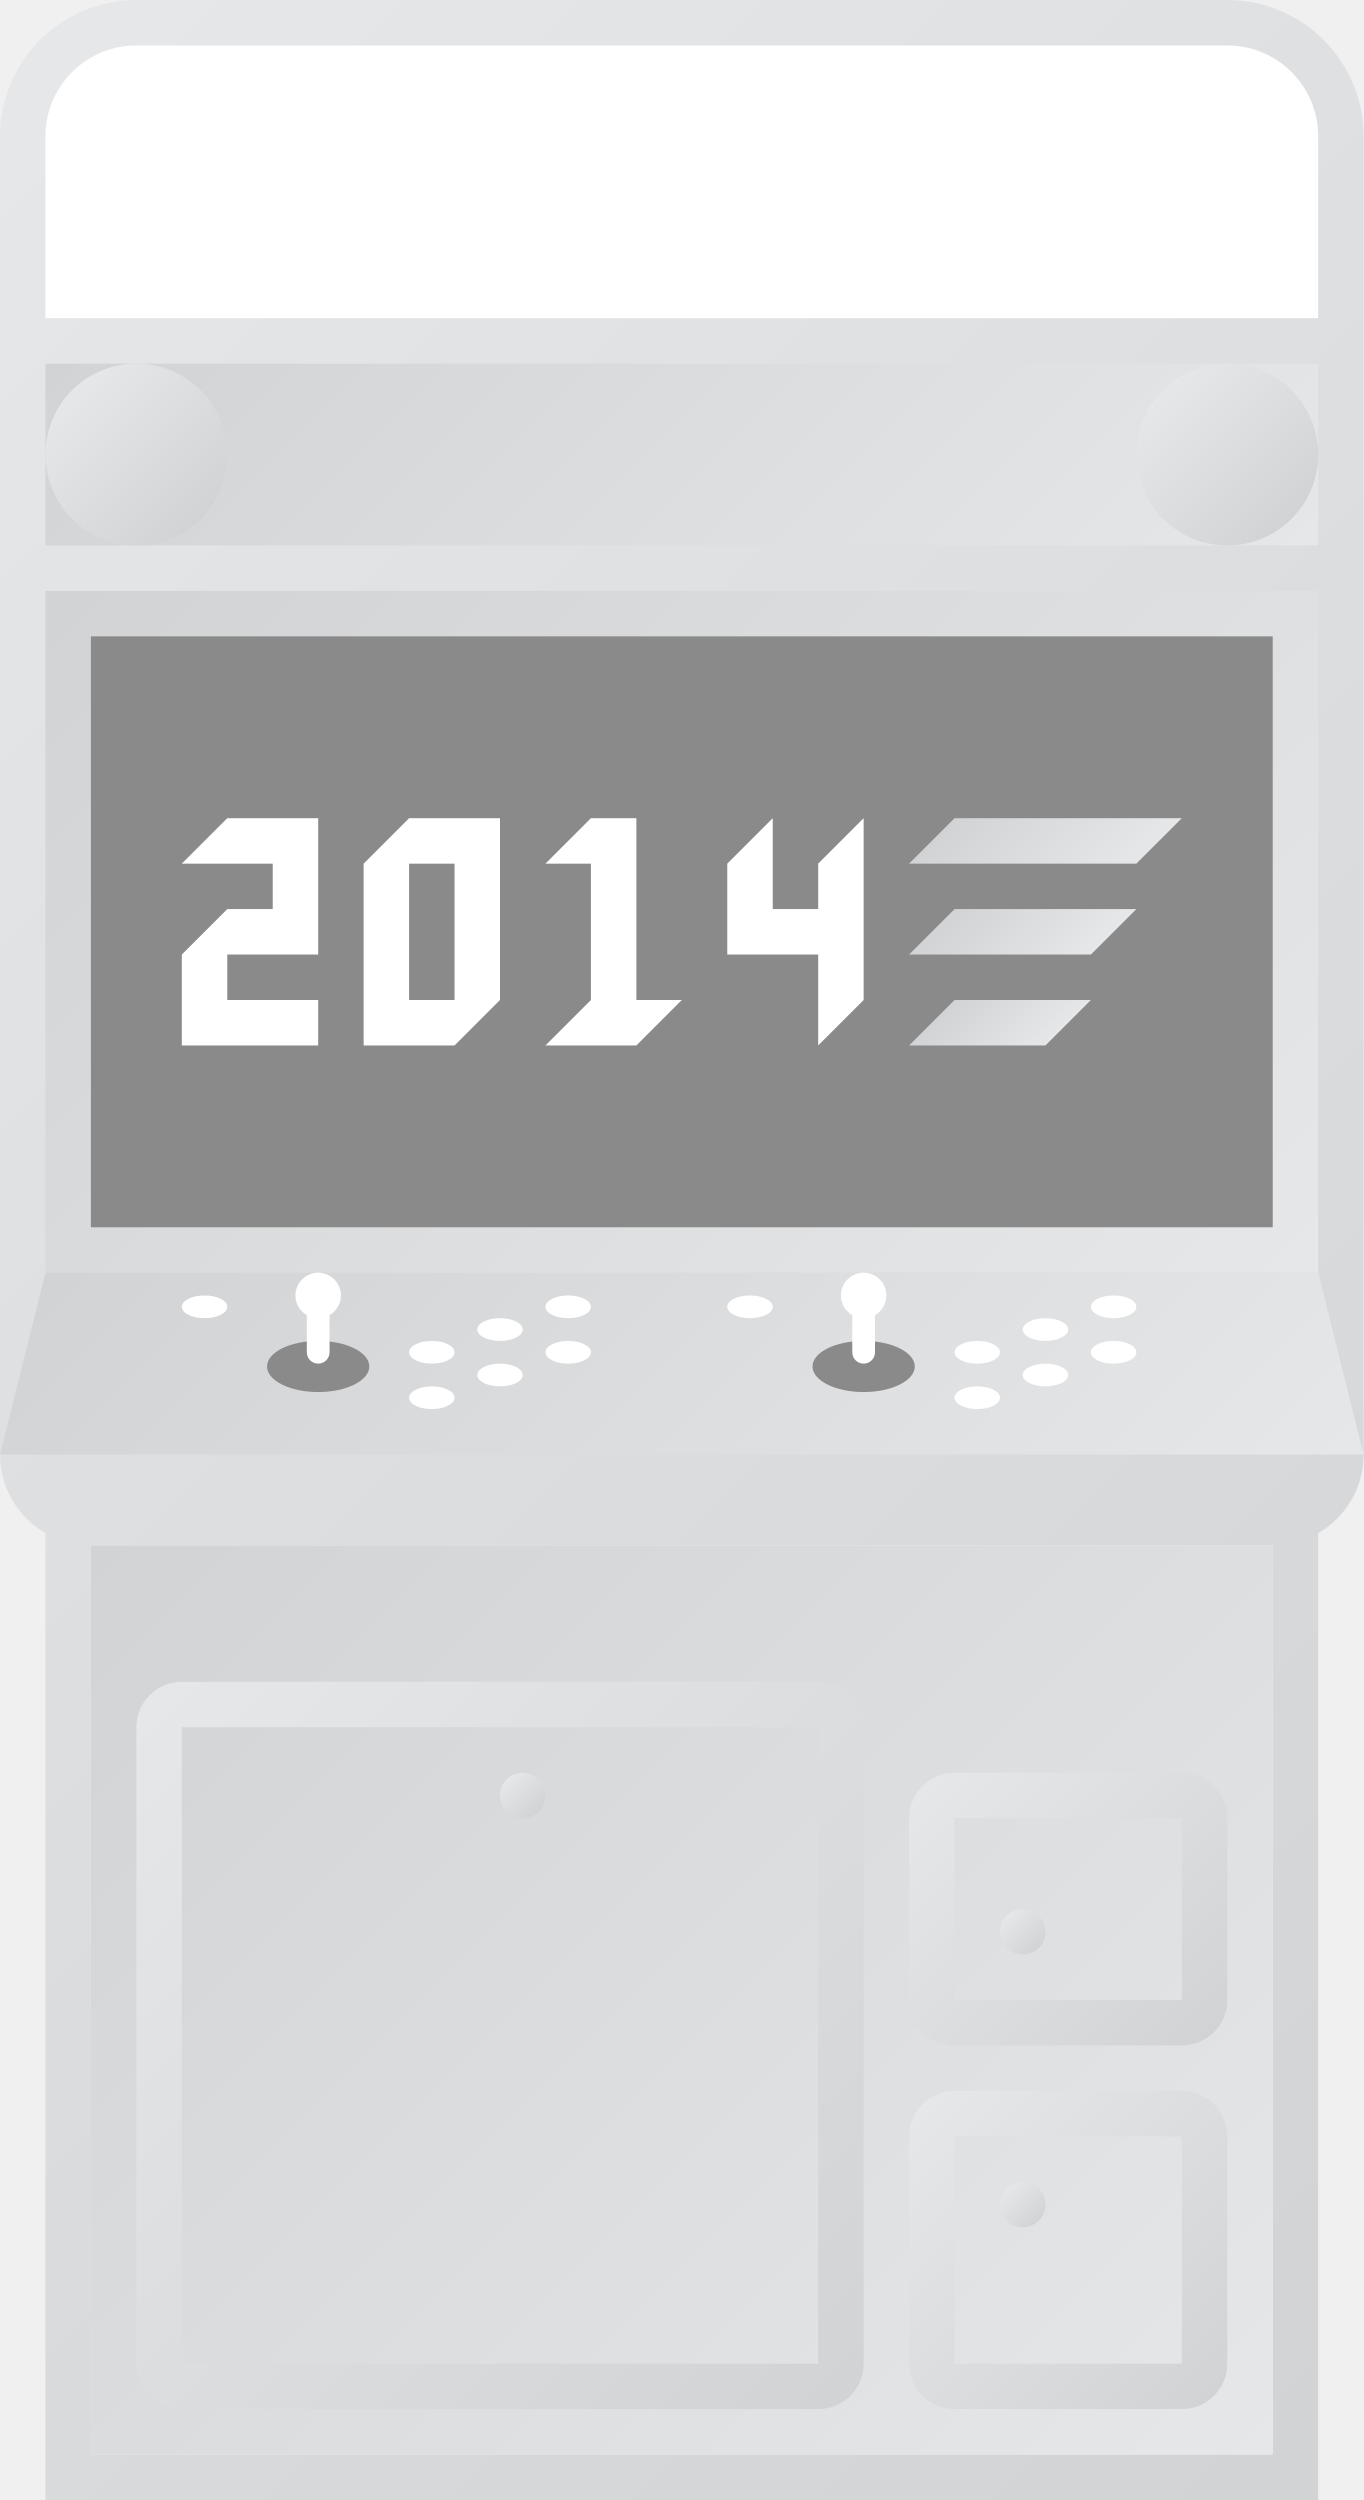
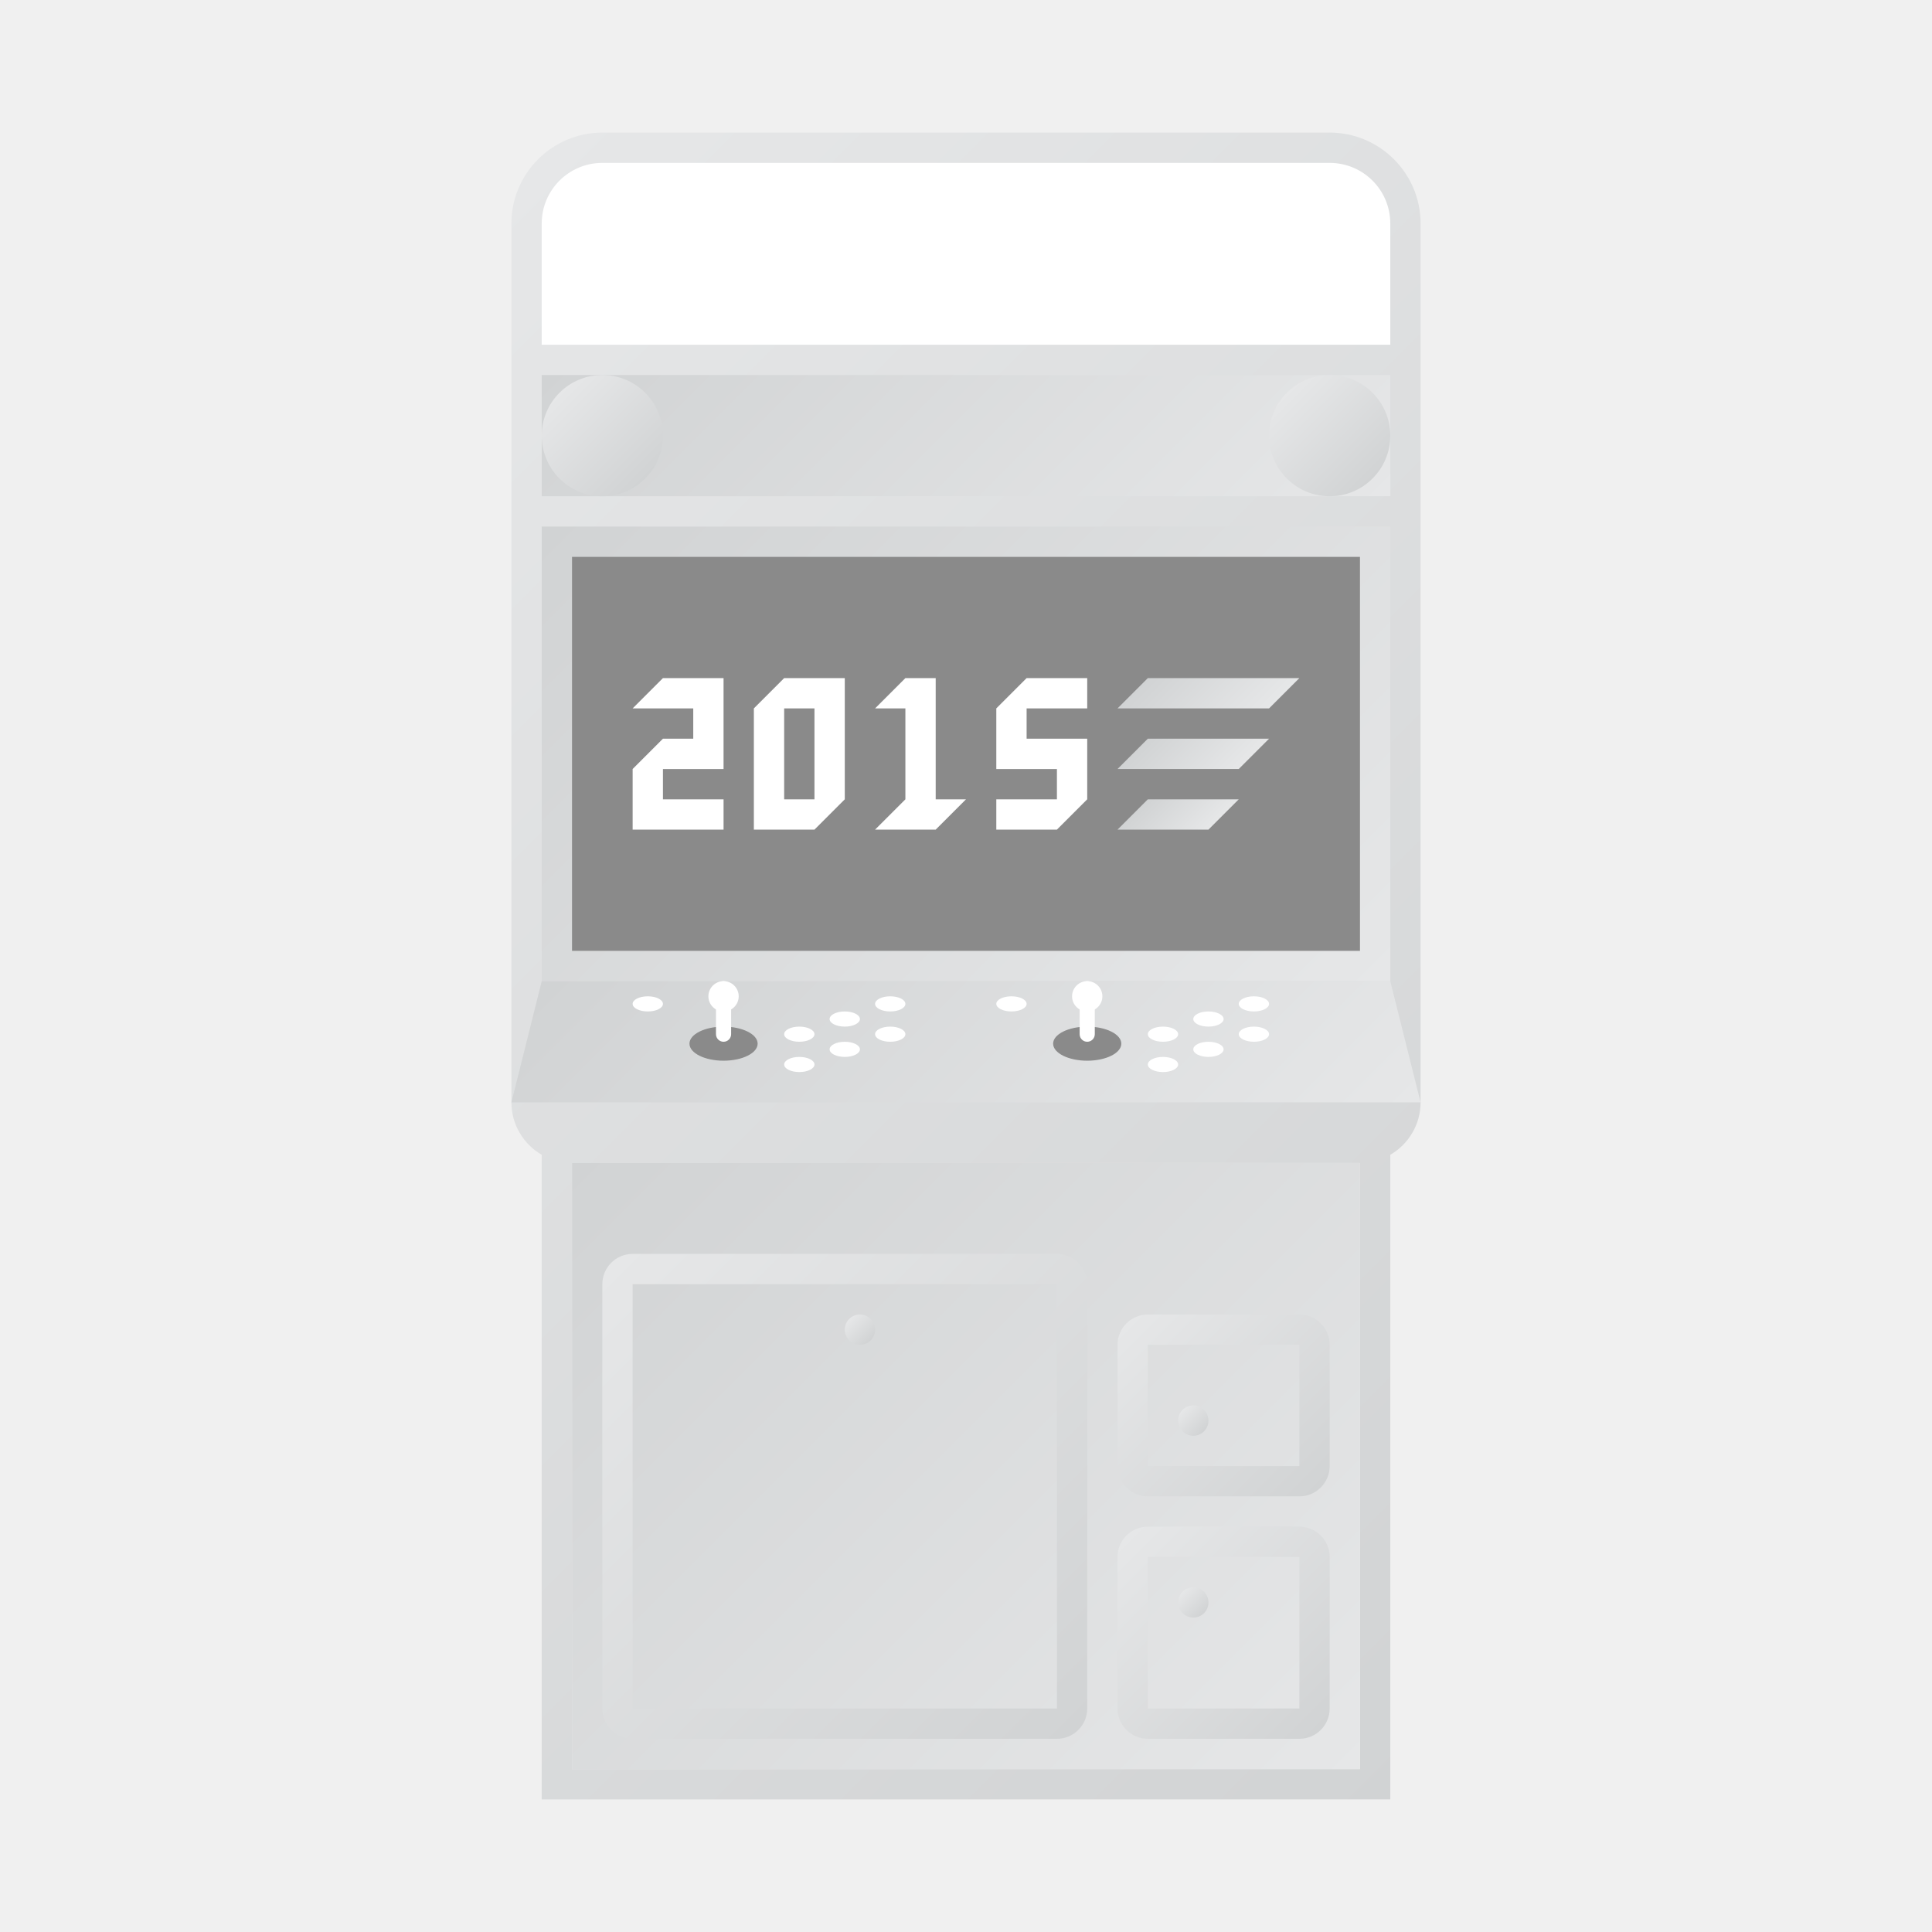
- <svg xmlns="http://www.w3.org/2000/svg" viewBox="0 0 160 293.333" height="293.333" width="160" xml:space="preserve" id="svg2" version="1.1">
+ <svg xmlns="http://www.w3.org/2000/svg" viewBox="0 0 340 340" height="340" width="340" xml:space="preserve" id="svg2" version="1.1">
  <defs id="defs6">
    <clipPath id="clipPath18" clipPathUnits="userSpaceOnUse">
      <path id="path16" d="m 80,236 c -6.617,0 -12,-5.383 -12,-12 v 0 -116 c 0,-2.953 1.613,-5.531 4,-6.918 v 0 V 20 16 h 4 104 4 v 85.082 c 2.386,1.387 4,3.965 4,6.918 v 0 116 c 0,6.617 -5.383,12 -12,12 v 0 z M 76,100 H 180 V 20 H 76 Z" />
    </clipPath>
    <linearGradient id="linearGradient28" spreadMethod="pad" gradientTransform="matrix(164.4813,-164.4813,-164.4813,-164.4813,45.75935,206.7219)" gradientUnits="userSpaceOnUse" y2="0" x2="1" y1="0" x1="0">
      <stop id="stop24" offset="0" style="stop-opacity:1;stop-color:#e6e7e8" />
      <stop id="stop26" offset="1" style="stop-opacity:1;stop-color:#d1d3d4" />
    </linearGradient>
    <clipPath id="clipPath38" clipPathUnits="userSpaceOnUse">
      <path id="path36" d="m 72,124 h 112 v 59.999 H 72 Z" />
    </clipPath>
    <linearGradient id="linearGradient48" spreadMethod="pad" gradientTransform="matrix(-86,86,86,86,171,111)" gradientUnits="userSpaceOnUse" y2="0" x2="1" y1="0" x1="0">
      <stop id="stop44" offset="0" style="stop-opacity:1;stop-color:#e6e7e8" />
      <stop id="stop46" offset="1" style="stop-opacity:1;stop-color:#d1d3d4" />
    </linearGradient>
    <clipPath id="clipPath58" clipPathUnits="userSpaceOnUse">
      <path id="path56" d="m 76,20 h 104 v 80 H 76 Z" />
    </clipPath>
    <linearGradient id="linearGradient68" spreadMethod="pad" gradientTransform="matrix(-92,92,92,92,174,14)" gradientUnits="userSpaceOnUse" y2="0" x2="1" y1="0" x1="0">
      <stop id="stop64" offset="0" style="stop-opacity:1;stop-color:#e6e7e8" />
      <stop id="stop66" offset="1" style="stop-opacity:1;stop-color:#d1d3d4" />
    </linearGradient>
    <clipPath id="clipPath78" clipPathUnits="userSpaceOnUse">
      <path id="path76" d="M 0,256 H 256 V 0 H 0 Z" />
    </clipPath>
    <clipPath id="clipPath88" clipPathUnits="userSpaceOnUse">
      <path id="path86" d="m 84,88 c -2.209,0 -4,-1.791 -4,-4 v 0 -56 c 0,-2.209 1.791,-4 4,-4 v 0 h 56 c 2.209,0 4,1.791 4,4 v 0 56 c 0,2.209 -1.791,4 -4,4 v 0 z m 0,-4 h 56.001 V 28 H 84 Z" />
    </clipPath>
    <linearGradient id="linearGradient98" spreadMethod="pad" gradientTransform="matrix(61.65685,-61.65685,-61.65685,-61.65685,81.17157,86.82843)" gradientUnits="userSpaceOnUse" y2="0" x2="1" y1="0" x1="0">
      <stop id="stop94" offset="0" style="stop-opacity:1;stop-color:#e6e7e8" />
      <stop id="stop96" offset="1" style="stop-opacity:1;stop-color:#d1d3d4" />
    </linearGradient>
    <clipPath id="clipPath108" clipPathUnits="userSpaceOnUse">
      <path id="path106" d="m 152,80 c -2.209,0 -4,-1.791 -4,-4 v 0 -16 c 0,-2.209 1.791,-4 4,-4 v 0 h 20 c 2.209,0 4,1.791 4,4 v 0 16 c 0,2.209 -1.791,4 -4,4 v 0 z m 0,-4 h 20 V 60.001 h -20 z" />
    </clipPath>
    <linearGradient id="linearGradient118" spreadMethod="pad" gradientTransform="matrix(23.65686,-23.65686,-23.65686,-23.65686,150.1716,79.82843)" gradientUnits="userSpaceOnUse" y2="0" x2="1" y1="0" x1="0">
      <stop id="stop114" offset="0" style="stop-opacity:1;stop-color:#e6e7e8" />
      <stop id="stop116" offset="1" style="stop-opacity:1;stop-color:#d1d3d4" />
    </linearGradient>
    <clipPath id="clipPath128" clipPathUnits="userSpaceOnUse">
      <path id="path126" d="m 152,52 c -2.209,0 -4,-1.791 -4,-4 v 0 -20 c 0,-2.209 1.791,-4 4,-4 v 0 h 20 c 2.209,0 4,1.791 4,4 v 0 20 c 0,2.209 -1.791,4 -4,4 v 0 z m 0,-4 h 20 V 28 h -20 z" />
    </clipPath>
    <linearGradient id="linearGradient138" spreadMethod="pad" gradientTransform="matrix(25.65686,-25.65686,-25.65686,-25.65686,149.1716,50.82843)" gradientUnits="userSpaceOnUse" y2="0" x2="1" y1="0" x1="0">
      <stop id="stop134" offset="0" style="stop-opacity:1;stop-color:#e6e7e8" />
      <stop id="stop136" offset="1" style="stop-opacity:1;stop-color:#d1d3d4" />
    </linearGradient>
    <clipPath id="clipPath148" clipPathUnits="userSpaceOnUse">
      <path id="path146" d="M 0,256 H 256 V 0 H 0 Z" />
    </clipPath>
    <clipPath id="clipPath166" clipPathUnits="userSpaceOnUse">
      <path id="path164" d="m 152,164 -4,-4 h 20 l 4,4 z" />
    </clipPath>
    <linearGradient id="linearGradient176" spreadMethod="pad" gradientTransform="matrix(-10,10,10,10,165,157)" gradientUnits="userSpaceOnUse" y2="0" x2="1" y1="0" x1="0">
      <stop id="stop172" offset="0" style="stop-opacity:1;stop-color:#e6e7e8" />
      <stop id="stop174" offset="1" style="stop-opacity:1;stop-color:#d1d3d4" />
    </linearGradient>
    <clipPath id="clipPath186" clipPathUnits="userSpaceOnUse">
      <path id="path184" d="m 152,156 -4,-4 h 16 l 4,4 z" />
    </clipPath>
    <linearGradient id="linearGradient196" spreadMethod="pad" gradientTransform="matrix(-8,8,8,8,162,150)" gradientUnits="userSpaceOnUse" y2="0" x2="1" y1="0" x1="0">
      <stop id="stop192" offset="0" style="stop-opacity:1;stop-color:#e6e7e8" />
      <stop id="stop194" offset="1" style="stop-opacity:1;stop-color:#d1d3d4" />
    </linearGradient>
    <clipPath id="clipPath206" clipPathUnits="userSpaceOnUse">
      <path id="path204" d="m 152,148 -4,-4 h 12 l 4,4 z" />
    </clipPath>
    <linearGradient id="linearGradient216" spreadMethod="pad" gradientTransform="matrix(-6,6,6,6,159,143)" gradientUnits="userSpaceOnUse" y2="0" x2="1" y1="0" x1="0">
      <stop id="stop212" offset="0" style="stop-opacity:1;stop-color:#e6e7e8" />
      <stop id="stop214" offset="1" style="stop-opacity:1;stop-color:#d1d3d4" />
    </linearGradient>
    <clipPath id="clipPath226" clipPathUnits="userSpaceOnUse">
      <path id="path224" d="M 0,256 H 256 V 0 H 0 Z" />
    </clipPath>
    <clipPath id="clipPath238" clipPathUnits="userSpaceOnUse">
      <path id="path236" d="m 72,188 h 112 v 16 H 72 Z" />
    </clipPath>
    <linearGradient id="linearGradient248" spreadMethod="pad" gradientTransform="matrix(-64,64,64,64,160,164)" gradientUnits="userSpaceOnUse" y2="0" x2="1" y1="0" x1="0">
      <stop id="stop244" offset="0" style="stop-opacity:1;stop-color:#e6e7e8" />
      <stop id="stop246" offset="1" style="stop-opacity:1;stop-color:#d1d3d4" />
    </linearGradient>
    <clipPath id="clipPath258" clipPathUnits="userSpaceOnUse">
      <path id="path256" d="m 72,196 c 0,-4.419 3.581,-8 8,-8 v 0 c 4.418,0 8,3.581 8,8 v 0 c 0,4.418 -3.582,8 -8,8 v 0 c -4.419,0 -8,-3.582 -8,-8" />
    </clipPath>
    <linearGradient id="linearGradient268" spreadMethod="pad" gradientTransform="matrix(11.31371,-11.31371,-11.31371,-11.31371,74.34315,201.6569)" gradientUnits="userSpaceOnUse" y2="0" x2="1" y1="0" x1="0">
      <stop id="stop264" offset="0" style="stop-opacity:1;stop-color:#e6e7e8" />
      <stop id="stop266" offset="1" style="stop-opacity:1;stop-color:#d1d3d4" />
    </linearGradient>
    <clipPath id="clipPath278" clipPathUnits="userSpaceOnUse">
      <path id="path276" d="m 168,196 c 0,-4.419 3.582,-8 8,-8 v 0 c 4.418,0 8,3.581 8,8 v 0 c 0,4.418 -3.582,8 -8,8 v 0 c -4.418,0 -8,-3.582 -8,-8" />
    </clipPath>
    <linearGradient id="linearGradient288" spreadMethod="pad" gradientTransform="matrix(11.31371,-11.31371,-11.31371,-11.31371,170.3431,201.6569)" gradientUnits="userSpaceOnUse" y2="0" x2="1" y1="0" x1="0">
      <stop id="stop284" offset="0" style="stop-opacity:1;stop-color:#e6e7e8" />
      <stop id="stop286" offset="1" style="stop-opacity:1;stop-color:#d1d3d4" />
    </linearGradient>
    <clipPath id="clipPath298" clipPathUnits="userSpaceOnUse">
      <path id="path296" d="m 112,78 c 0,-1.105 0.895,-2 2,-2 v 0 c 1.105,0 2,0.895 2,2 v 0 c 0,1.105 -0.895,2 -2,2 v 0 c -1.105,0 -2,-0.895 -2,-2" />
    </clipPath>
    <linearGradient id="linearGradient308" spreadMethod="pad" gradientTransform="matrix(2.828427,-2.828427,-2.828427,-2.828427,112.5858,79.41421)" gradientUnits="userSpaceOnUse" y2="0" x2="1" y1="0" x1="0">
      <stop id="stop304" offset="0" style="stop-opacity:1;stop-color:#e6e7e8" />
      <stop id="stop306" offset="1" style="stop-opacity:1;stop-color:#d1d3d4" />
    </linearGradient>
    <clipPath id="clipPath318" clipPathUnits="userSpaceOnUse">
      <path id="path316" d="m 156,66 c 0,-1.105 0.895,-2 2,-2 v 0 c 1.105,0 2,0.895 2,2 v 0 c 0,1.105 -0.895,2 -2,2 v 0 c -1.105,0 -2,-0.895 -2,-2" />
    </clipPath>
    <linearGradient id="linearGradient328" spreadMethod="pad" gradientTransform="matrix(2.828427,-2.828427,-2.828427,-2.828427,156.5858,67.41421)" gradientUnits="userSpaceOnUse" y2="0" x2="1" y1="0" x1="0">
      <stop id="stop324" offset="0" style="stop-opacity:1;stop-color:#e6e7e8" />
      <stop id="stop326" offset="1" style="stop-opacity:1;stop-color:#d1d3d4" />
    </linearGradient>
    <clipPath id="clipPath338" clipPathUnits="userSpaceOnUse">
      <path id="path336" d="m 156,42 c 0,-1.105 0.895,-2 2,-2 v 0 c 1.105,0 2,0.895 2,2 v 0 c 0,1.105 -0.895,2 -2,2 v 0 c -1.105,0 -2,-0.895 -2,-2" />
    </clipPath>
    <linearGradient id="linearGradient348" spreadMethod="pad" gradientTransform="matrix(2.828427,-2.828427,-2.828427,-2.828427,156.5858,43.41421)" gradientUnits="userSpaceOnUse" y2="0" x2="1" y1="0" x1="0">
      <stop id="stop344" offset="0" style="stop-opacity:1;stop-color:#e6e7e8" />
      <stop id="stop346" offset="1" style="stop-opacity:1;stop-color:#d1d3d4" />
    </linearGradient>
    <clipPath id="clipPath358" clipPathUnits="userSpaceOnUse">
      <path id="path356" d="m 72,124 -4,-16 h 120 l -4,16 z" />
    </clipPath>
    <linearGradient id="linearGradient368" spreadMethod="pad" gradientTransform="matrix(-66,66,66,66,161,81)" gradientUnits="userSpaceOnUse" y2="0" x2="1" y1="0" x1="0">
      <stop id="stop364" offset="0" style="stop-opacity:1;stop-color:#e6e7e8" />
      <stop id="stop366" offset="1" style="stop-opacity:1;stop-color:#d1d3d4" />
    </linearGradient>
    <clipPath id="clipPath378" clipPathUnits="userSpaceOnUse">
      <path id="path376" d="M 0,256 H 256 V 0 H 0 Z" />
    </clipPath>
  </defs>
-   <g transform="matrix(1.333333,0,0,-1.333333,-90.66666,314.6667)" id="g10">
-     <g id="g12">
-       <g clip-path="url(#clipPath18)" id="g14">
-         <g id="g20">
-           <g id="g22">
-             <path id="path30" style="fill:url(#linearGradient28);stroke:none" d="m 80,236 c -6.617,0 -12,-5.383 -12,-12 v 0 -116 c 0,-2.953 1.613,-5.531 4,-6.918 v 0 V 20 16 h 4 104 4 v 85.082 c 2.386,1.387 4,3.965 4,6.918 v 0 116 c 0,6.617 -5.383,12 -12,12 v 0 z M 76,100 H 180 V 20 H 76 Z" />
-           </g>
-         </g>
-       </g>
-     </g>
-     <g id="g32">
-       <g clip-path="url(#clipPath38)" id="g34">
-         <g id="g40">
-           <g id="g42">
-             <path id="path50" style="fill:url(#linearGradient48);stroke:none" d="m 72,124 h 112 v 59.999 H 72 Z" />
-           </g>
-         </g>
-       </g>
-     </g>
-     <g id="g52">
-       <g clip-path="url(#clipPath58)" id="g54">
-         <g id="g60">
-           <g id="g62">
-             <path id="path70" style="fill:url(#linearGradient68);stroke:none" d="m 76,20 h 104 v 80 H 76 Z" />
-           </g>
-         </g>
-       </g>
-     </g>
-     <g id="g72">
-       <g clip-path="url(#clipPath78)" id="g74">
-         <path id="path80" style="fill:#8a8a8a;fill-opacity:1;fill-rule:nonzero;stroke:none" d="M 180,128 H 76 v 52 h 104 z" />
-       </g>
-     </g>
-     <g id="g82">
-       <g clip-path="url(#clipPath88)" id="g84">
-         <g id="g90">
-           <g id="g92">
-             <path id="path100" style="fill:url(#linearGradient98);stroke:none" d="m 84,88 c -2.209,0 -4,-1.791 -4,-4 v 0 -56 c 0,-2.209 1.791,-4 4,-4 v 0 h 56 c 2.209,0 4,1.791 4,4 v 0 56 c 0,2.209 -1.791,4 -4,4 v 0 z m 0,-4 h 56.001 V 28 H 84 Z" />
-           </g>
-         </g>
-       </g>
-     </g>
-     <g id="g102">
-       <g clip-path="url(#clipPath108)" id="g104">
-         <g id="g110">
-           <g id="g112">
-             <path id="path120" style="fill:url(#linearGradient118);stroke:none" d="m 152,80 c -2.209,0 -4,-1.791 -4,-4 v 0 -16 c 0,-2.209 1.791,-4 4,-4 v 0 h 20 c 2.209,0 4,1.791 4,4 v 0 16 c 0,2.209 -1.791,4 -4,4 v 0 z m 0,-4 h 20 V 60.001 h -20 z" />
-           </g>
-         </g>
-       </g>
-     </g>
-     <g id="g122">
-       <g clip-path="url(#clipPath128)" id="g124">
-         <g id="g130">
-           <g id="g132">
-             <path id="path140" style="fill:url(#linearGradient138);stroke:none" d="m 152,52 c -2.209,0 -4,-1.791 -4,-4 v 0 -20 c 0,-2.209 1.791,-4 4,-4 v 0 h 20 c 2.209,0 4,1.791 4,4 v 0 20 c 0,2.209 -1.791,4 -4,4 v 0 z m 0,-4 h 20 V 28 h -20 z" />
-           </g>
-         </g>
-       </g>
-     </g>
-     <g id="g142">
-       <g clip-path="url(#clipPath148)" id="g144">
-         <g transform="translate(84,160)" id="g150">
-           <path id="path152" style="fill:#ffffff;fill-opacity:1;fill-rule:nonzero;stroke:none" d="M 0,0 H 8 V -4 H 4 L 0,-8 v -8 h 4 8 v 4 H 4 v 4 h 4 4 V 0 4 H 4 Z" />
-         </g>
-         <path id="path154" style="fill:#ffffff;fill-opacity:1;fill-rule:nonzero;stroke:none" d="m 104,160 h 4 v -12 h -4 z m 0,4 -4,-4 v -16 h 4 4 l 4,4 v 16 h -4 z" />
-         <g transform="translate(124,148)" id="g156">
-           <path id="path158" style="fill:#ffffff;fill-opacity:1;fill-rule:nonzero;stroke:none" d="m 0,0 v 16 h -4 l -4,-4 h 4 V 0 l -4,-4 h 4 4 l 4,4 z" />
-         </g>
-       </g>
-     </g>
-     <g id="g160">
-       <g clip-path="url(#clipPath166)" id="g162">
-         <g id="g168">
-           <g id="g170">
-             <path id="path178" style="fill:url(#linearGradient176);stroke:none" d="m 152,164 -4,-4 h 20 l 4,4 z" />
-           </g>
-         </g>
-       </g>
-     </g>
-     <g id="g180">
-       <g clip-path="url(#clipPath186)" id="g182">
-         <g id="g188">
-           <g id="g190">
-             <path id="path198" style="fill:url(#linearGradient196);stroke:none" d="m 152,156 -4,-4 h 16 l 4,4 z" />
-           </g>
-         </g>
-       </g>
-     </g>
-     <g id="g200">
-       <g clip-path="url(#clipPath206)" id="g202">
-         <g id="g208">
-           <g id="g210">
-             <path id="path218" style="fill:url(#linearGradient216);stroke:none" d="m 152,148 -4,-4 h 12 l 4,4 z" />
-           </g>
-         </g>
-       </g>
-     </g>
-     <g id="g220">
-       <g clip-path="url(#clipPath226)" id="g222">
-         <g transform="translate(176,232)" id="g228">
-           <path id="path230" style="fill:#ffffff;fill-opacity:1;fill-rule:nonzero;stroke:none" d="m 0,0 h -96 c -4.418,0 -8,-3.582 -8,-8 V -24 H 8 V -8 C 8,-3.582 4.418,0 0,0" />
-         </g>
-       </g>
-     </g>
-     <g id="g232">
-       <g clip-path="url(#clipPath238)" id="g234">
-         <g id="g240">
-           <g id="g242">
-             <path id="path250" style="fill:url(#linearGradient248);stroke:none" d="m 72,188 h 112 v 16 H 72 Z" />
-           </g>
-         </g>
-       </g>
-     </g>
-     <g id="g252">
-       <g clip-path="url(#clipPath258)" id="g254">
-         <g id="g260">
-           <g id="g262">
-             <path id="path270" style="fill:url(#linearGradient268);stroke:none" d="m 72,196 c 0,-4.419 3.581,-8 8,-8 v 0 c 4.418,0 8,3.581 8,8 v 0 c 0,4.418 -3.582,8 -8,8 v 0 c -4.419,0 -8,-3.582 -8,-8" />
-           </g>
-         </g>
-       </g>
-     </g>
-     <g id="g272">
-       <g clip-path="url(#clipPath278)" id="g274">
-         <g id="g280">
-           <g id="g282">
-             <path id="path290" style="fill:url(#linearGradient288);stroke:none" d="m 168,196 c 0,-4.419 3.582,-8 8,-8 v 0 c 4.418,0 8,3.581 8,8 v 0 c 0,4.418 -3.582,8 -8,8 v 0 c -4.418,0 -8,-3.582 -8,-8" />
-           </g>
-         </g>
-       </g>
-     </g>
-     <g id="g292">
-       <g clip-path="url(#clipPath298)" id="g294">
-         <g id="g300">
-           <g id="g302">
-             <path id="path310" style="fill:url(#linearGradient308);stroke:none" d="m 112,78 c 0,-1.105 0.895,-2 2,-2 v 0 c 1.105,0 2,0.895 2,2 v 0 c 0,1.105 -0.895,2 -2,2 v 0 c -1.105,0 -2,-0.895 -2,-2" />
-           </g>
-         </g>
-       </g>
-     </g>
-     <g id="g312">
-       <g clip-path="url(#clipPath318)" id="g314">
-         <g id="g320">
-           <g id="g322">
-             <path id="path330" style="fill:url(#linearGradient328);stroke:none" d="m 156,66 c 0,-1.105 0.895,-2 2,-2 v 0 c 1.105,0 2,0.895 2,2 v 0 c 0,1.105 -0.895,2 -2,2 v 0 c -1.105,0 -2,-0.895 -2,-2" />
-           </g>
-         </g>
-       </g>
-     </g>
-     <g id="g332">
-       <g clip-path="url(#clipPath338)" id="g334">
-         <g id="g340">
-           <g id="g342">
-             <path id="path350" style="fill:url(#linearGradient348);stroke:none" d="m 156,42 c 0,-1.105 0.895,-2 2,-2 v 0 c 1.105,0 2,0.895 2,2 v 0 c 0,1.105 -0.895,2 -2,2 v 0 c -1.105,0 -2,-0.895 -2,-2" />
-           </g>
-         </g>
-       </g>
-     </g>
-     <g id="g352">
-       <g clip-path="url(#clipPath358)" id="g354">
-         <g id="g360">
-           <g id="g362">
-             <path id="path370" style="fill:url(#linearGradient368);stroke:none" d="m 72,124 -4,-16 h 120 l -4,16 z" />
-           </g>
-         </g>
-       </g>
-     </g>
-     <g id="g372">
-       <g clip-path="url(#clipPath378)" id="g374">
-         <g transform="translate(100.5,115.75)" id="g380">
-           <path id="path382" style="fill:#8a8a8a;fill-opacity:1;fill-rule:nonzero;stroke:none" d="M 0,0 C 0,-1.242 -2.015,-2.25 -4.5,-2.25 -6.985,-2.25 -9,-1.242 -9,0 -9,1.242 -6.985,2.25 -4.5,2.25 -2.015,2.25 0,1.242 0,0" />
-         </g>
-         <g transform="translate(96,116)" id="g384">
-           <path id="path386" style="fill:#ffffff;fill-opacity:1;fill-rule:nonzero;stroke:none" d="M 0,0 V 0 C 0.552,0 1,0.447 1,1 V 7 C 1,7.553 0.552,8 0,8 -0.552,8 -1,7.553 -1,7 V 1 C -1,0.447 -0.552,0 0,0" />
-         </g>
-         <g transform="translate(114,119)" id="g388">
-           <path id="path390" style="fill:#ffffff;fill-opacity:1;fill-rule:nonzero;stroke:none" d="m 0,0 c 0,-0.553 -0.896,-1 -2,-1 -1.104,0 -2,0.447 -2,1 0,0.553 0.896,1 2,1 1.104,0 2,-0.447 2,-1" />
-         </g>
-         <g transform="translate(120,121)" id="g392">
-           <path id="path394" style="fill:#ffffff;fill-opacity:1;fill-rule:nonzero;stroke:none" d="m 0,0 c 0,-0.553 -0.896,-1 -2,-1 -1.104,0 -2,0.447 -2,1 0,0.553 0.896,1 2,1 1.104,0 2,-0.447 2,-1" />
-         </g>
-         <g transform="translate(88,121)" id="g396">
-           <path id="path398" style="fill:#ffffff;fill-opacity:1;fill-rule:nonzero;stroke:none" d="m 0,0 c 0,-0.553 -0.896,-1 -2,-1 -1.104,0 -2,0.447 -2,1 0,0.553 0.896,1 2,1 1.104,0 2,-0.447 2,-1" />
-         </g>
-         <g transform="translate(108,117)" id="g400">
-           <path id="path402" style="fill:#ffffff;fill-opacity:1;fill-rule:nonzero;stroke:none" d="m 0,0 c 0,-0.553 -0.896,-1 -2,-1 -1.104,0 -2,0.447 -2,1 0,0.553 0.896,1 2,1 1.104,0 2,-0.447 2,-1" />
-         </g>
-         <g transform="translate(114,115)" id="g404">
-           <path id="path406" style="fill:#ffffff;fill-opacity:1;fill-rule:nonzero;stroke:none" d="m 0,0 c 0,-0.553 -0.896,-1 -2,-1 -1.104,0 -2,0.447 -2,1 0,0.553 0.896,1 2,1 1.104,0 2,-0.447 2,-1" />
-         </g>
-         <g transform="translate(120,117)" id="g408">
-           <path id="path410" style="fill:#ffffff;fill-opacity:1;fill-rule:nonzero;stroke:none" d="m 0,0 c 0,-0.553 -0.896,-1 -2,-1 -1.104,0 -2,0.447 -2,1 0,0.553 0.896,1 2,1 1.104,0 2,-0.447 2,-1" />
-         </g>
-         <g transform="translate(108,113)" id="g412">
-           <path id="path414" style="fill:#ffffff;fill-opacity:1;fill-rule:nonzero;stroke:none" d="m 0,0 c 0,-0.553 -0.896,-1 -2,-1 -1.104,0 -2,0.447 -2,1 0,0.553 0.896,1 2,1 1.104,0 2,-0.447 2,-1" />
-         </g>
-         <g transform="translate(98,122)" id="g416">
-           <path id="path418" style="fill:#ffffff;fill-opacity:1;fill-rule:nonzero;stroke:none" d="m 0,0 c 0,-1.104 -0.896,-2 -2,-2 -1.104,0 -2,0.896 -2,2 0,1.104 0.896,2 2,2 1.104,0 2,-0.896 2,-2" />
-         </g>
-         <g transform="translate(148.5,115.75)" id="g420">
-           <path id="path422" style="fill:#8a8a8a;fill-opacity:1;fill-rule:nonzero;stroke:none" d="M 0,0 C 0,-1.242 -2.015,-2.25 -4.5,-2.25 -6.985,-2.25 -9,-1.242 -9,0 -9,1.242 -6.985,2.25 -4.5,2.25 -2.015,2.25 0,1.242 0,0" />
-         </g>
-         <g transform="translate(144,116)" id="g424">
-           <path id="path426" style="fill:#ffffff;fill-opacity:1;fill-rule:nonzero;stroke:none" d="M 0,0 V 0 C 0.553,0 1,0.447 1,1 V 7 C 1,7.553 0.553,8 0,8 -0.553,8 -1,7.553 -1,7 V 1 C -1,0.447 -0.553,0 0,0" />
-         </g>
-         <g transform="translate(162,119)" id="g428">
-           <path id="path430" style="fill:#ffffff;fill-opacity:1;fill-rule:nonzero;stroke:none" d="m 0,0 c 0,-0.553 -0.896,-1 -2,-1 -1.104,0 -2,0.447 -2,1 0,0.553 0.896,1 2,1 1.104,0 2,-0.447 2,-1" />
-         </g>
-         <g transform="translate(168,121)" id="g432">
-           <path id="path434" style="fill:#ffffff;fill-opacity:1;fill-rule:nonzero;stroke:none" d="m 0,0 c 0,-0.553 -0.896,-1 -2,-1 -1.104,0 -2,0.447 -2,1 0,0.553 0.896,1 2,1 1.104,0 2,-0.447 2,-1" />
-         </g>
-         <g transform="translate(136,121)" id="g436">
-           <path id="path438" style="fill:#ffffff;fill-opacity:1;fill-rule:nonzero;stroke:none" d="m 0,0 c 0,-0.553 -0.896,-1 -2,-1 -1.104,0 -2,0.447 -2,1 0,0.553 0.896,1 2,1 1.104,0 2,-0.447 2,-1" />
-         </g>
-         <g transform="translate(156,117)" id="g440">
-           <path id="path442" style="fill:#ffffff;fill-opacity:1;fill-rule:nonzero;stroke:none" d="m 0,0 c 0,-0.553 -0.896,-1 -2,-1 -1.104,0 -2,0.447 -2,1 0,0.553 0.896,1 2,1 1.104,0 2,-0.447 2,-1" />
-         </g>
-         <g transform="translate(162,115)" id="g444">
-           <path id="path446" style="fill:#ffffff;fill-opacity:1;fill-rule:nonzero;stroke:none" d="m 0,0 c 0,-0.553 -0.896,-1 -2,-1 -1.104,0 -2,0.447 -2,1 0,0.553 0.896,1 2,1 1.104,0 2,-0.447 2,-1" />
-         </g>
-         <g transform="translate(168,117)" id="g448">
-           <path id="path450" style="fill:#ffffff;fill-opacity:1;fill-rule:nonzero;stroke:none" d="m 0,0 c 0,-0.553 -0.896,-1 -2,-1 -1.104,0 -2,0.447 -2,1 0,0.553 0.896,1 2,1 1.104,0 2,-0.447 2,-1" />
-         </g>
-         <g transform="translate(156,113)" id="g452">
-           <path id="path454" style="fill:#ffffff;fill-opacity:1;fill-rule:nonzero;stroke:none" d="m 0,0 c 0,-0.553 -0.896,-1 -2,-1 -1.104,0 -2,0.447 -2,1 0,0.553 0.896,1 2,1 1.104,0 2,-0.447 2,-1" />
-         </g>
-         <g transform="translate(146,122)" id="g456">
-           <path id="path458" style="fill:#ffffff;fill-opacity:1;fill-rule:nonzero;stroke:none" d="m 0,0 c 0,-1.104 -0.896,-2 -2,-2 -1.104,0 -2,0.896 -2,2 0,1.104 0.896,2 2,2 1.104,0 2,-0.896 2,-2" />
-         </g>
-         <g transform="translate(140,160)" id="g460">
-           <path id="path462" style="fill:#ffffff;fill-opacity:1;fill-rule:nonzero;stroke:none" d="M 0,0 V -4 H -4 V 4 L -8,0 v -8 h 8 v -8 l 4,4 V 4 Z" />
-         </g>
-       </g>
-     </g>
-   </g>
+   <g id="g22" transform="matrix(1.333333,0,0,-1.333333,-0.6666624,338)">
+     <path id="path30" style="fill:url(#linearGradient28);stroke:none" d="m 80,236 c -6.617,0 -12,-5.383 -12,-12 v 0 -116 c 0,-2.953 1.613,-5.531 4,-6.918 v 0 V 20 16 h 4 104 4 v 85.082 c 2.386,1.387 4,3.965 4,6.918 v 0 116 c 0,6.617 -5.383,12 -12,12 v 0 z M 76,100 H 180 V 20 H 76 Z" />
+   </g>
+   <g id="g42" transform="matrix(1.333333,0,0,-1.333333,-0.6666624,338)">
+     <path id="path50" style="fill:url(#linearGradient48);stroke:none" d="m 72,124 h 112 v 59.999 H 72 Z" />
+   </g>
+   <g id="g62" transform="matrix(1.333333,0,0,-1.333333,-0.6666624,338)">
+     <path id="path70" style="fill:url(#linearGradient68);stroke:none" d="m 76,20 h 104 v 80 H 76 Z" />
+   </g>
+   <path d="M 239.333,167.333 H 100.667 V 98 h 138.667 z" style="fill:#8a8a8a;fill-opacity:1;fill-rule:nonzero;stroke:none;stroke-width:1.333" id="path80" />
+   <g id="g92" transform="matrix(1.333333,0,0,-1.333333,-0.6666624,338)">
+     <path id="path100" style="fill:url(#linearGradient98);stroke:none" d="m 84,88 c -2.209,0 -4,-1.791 -4,-4 v 0 -56 c 0,-2.209 1.791,-4 4,-4 v 0 h 56 c 2.209,0 4,1.791 4,4 v 0 56 c 0,2.209 -1.791,4 -4,4 v 0 z m 0,-4 h 56.001 V 28 H 84 Z" />
+   </g>
+   <g id="g112" transform="matrix(1.333333,0,0,-1.333333,-0.6666624,338)">
+     <path id="path120" style="fill:url(#linearGradient118);stroke:none" d="m 152,80 c -2.209,0 -4,-1.791 -4,-4 v 0 -16 c 0,-2.209 1.791,-4 4,-4 v 0 h 20 c 2.209,0 4,1.791 4,4 v 0 16 c 0,2.209 -1.791,4 -4,4 v 0 z m 0,-4 h 20 V 60.001 h -20 z" />
+   </g>
+   <g id="g132" transform="matrix(1.333333,0,0,-1.333333,-0.6666624,338)">
+     <path id="path140" style="fill:url(#linearGradient138);stroke:none" d="m 152,52 c -2.209,0 -4,-1.791 -4,-4 v 0 -20 c 0,-2.209 1.791,-4 4,-4 v 0 h 20 c 2.209,0 4,1.791 4,4 v 0 20 c 0,2.209 -1.791,4 -4,4 v 0 z m 0,-4 h 20 V 28 h -20 z" />
+   </g>
+   <path id="path152" style="fill:#ffffff;fill-opacity:1;fill-rule:nonzero;stroke:none;stroke-width:1.333" d="M 111.333,124.667 H 122 V 130 h -5.333 l -5.333,5.333 V 146 h 5.333 10.667 v -5.333 h -10.667 v -5.333 H 122 h 5.333 v -10.667 -5.333 h -10.667 z" />
+   <path d="m 138,124.667 h 5.333 v 16 H 138 Z m 0,-5.333 -5.333,5.333 V 146 H 138 h 5.333 l 5.333,-5.333 v -21.333 h -5.333 z" style="fill:#ffffff;fill-opacity:1;fill-rule:nonzero;stroke:none;stroke-width:1.333" id="path154" />
+   <path id="path158" style="fill:#ffffff;fill-opacity:1;fill-rule:nonzero;stroke:none;stroke-width:1.333" d="m 164.667,140.667 v -21.333 h -5.333 L 154,124.667 h 5.333 v 16 L 154,146 h 5.333 5.333 L 170,140.667 Z" />
+   <g id="g170" transform="matrix(1.333333,0,0,-1.333333,-0.6666624,338)">
+     <path id="path178" style="fill:url(#linearGradient176);stroke:none" d="m 152,164 -4,-4 h 20 l 4,4 z" />
+   </g>
+   <g id="g190" transform="matrix(1.333333,0,0,-1.333333,-0.6666624,338)">
+     <path id="path198" style="fill:url(#linearGradient196);stroke:none" d="m 152,156 -4,-4 h 16 l 4,4 z" />
+   </g>
+   <g id="g210" transform="matrix(1.333333,0,0,-1.333333,-0.6666624,338)">
+     <path id="path218" style="fill:url(#linearGradient216);stroke:none" d="m 152,148 -4,-4 h 12 l 4,4 z" />
+   </g>
+   <path id="path230" style="fill:#ffffff;fill-opacity:1;fill-rule:nonzero;stroke:none;stroke-width:1.333" d="M 234,28.667 H 106 c -5.891,0 -10.667,4.776 -10.667,10.667 V 60.667 H 244.667 V 39.333 c 0,-5.891 -4.776,-10.667 -10.667,-10.667" />
+   <g id="g242" transform="matrix(1.333333,0,0,-1.333333,-0.6666624,338)">
+     <path id="path250" style="fill:url(#linearGradient248);stroke:none" d="m 72,188 h 112 v 16 H 72 Z" />
+   </g>
+   <g id="g262" transform="matrix(1.333333,0,0,-1.333333,-0.6666624,338)">
+     <path id="path270" style="fill:url(#linearGradient268);stroke:none" d="m 72,196 c 0,-4.419 3.581,-8 8,-8 v 0 c 4.418,0 8,3.581 8,8 v 0 c 0,4.418 -3.582,8 -8,8 v 0 c -4.419,0 -8,-3.582 -8,-8" />
+   </g>
+   <g id="g282" transform="matrix(1.333333,0,0,-1.333333,-0.6666624,338)">
+     <path id="path290" style="fill:url(#linearGradient288);stroke:none" d="m 168,196 c 0,-4.419 3.582,-8 8,-8 v 0 c 4.418,0 8,3.581 8,8 v 0 c 0,4.418 -3.582,8 -8,8 v 0 c -4.418,0 -8,-3.582 -8,-8" />
+   </g>
+   <g id="g302" transform="matrix(1.333333,0,0,-1.333333,-0.6666624,338)">
+     <path id="path310" style="fill:url(#linearGradient308);stroke:none" d="m 112,78 c 0,-1.105 0.895,-2 2,-2 v 0 c 1.105,0 2,0.895 2,2 v 0 c 0,1.105 -0.895,2 -2,2 v 0 c -1.105,0 -2,-0.895 -2,-2" />
+   </g>
+   <g id="g322" transform="matrix(1.333333,0,0,-1.333333,-0.6666624,338)">
+     <path id="path330" style="fill:url(#linearGradient328);stroke:none" d="m 156,66 c 0,-1.105 0.895,-2 2,-2 v 0 c 1.105,0 2,0.895 2,2 v 0 c 0,1.105 -0.895,2 -2,2 v 0 c -1.105,0 -2,-0.895 -2,-2" />
+   </g>
+   <g id="g342" transform="matrix(1.333333,0,0,-1.333333,-0.6666624,338)">
+     <path id="path350" style="fill:url(#linearGradient348);stroke:none" d="m 156,42 c 0,-1.105 0.895,-2 2,-2 v 0 c 1.105,0 2,0.895 2,2 v 0 c 0,1.105 -0.895,2 -2,2 v 0 c -1.105,0 -2,-0.895 -2,-2" />
+   </g>
+   <g id="g362" transform="matrix(1.333333,0,0,-1.333333,-0.6666624,338)">
+     <path id="path370" style="fill:url(#linearGradient368);stroke:none" d="m 72,124 -4,-16 h 120 l -4,16 z" />
+   </g>
+   <path id="path382" style="fill:#8a8a8a;fill-opacity:1;fill-rule:nonzero;stroke:none;stroke-width:1.333" d="m 133.333,183.667 c 0,1.656 -2.687,3 -6,3 -3.313,0 -6,-1.344 -6,-3 0,-1.656 2.687,-3 6,-3 3.313,0 6,1.344 6,3" />
+   <path id="path386" style="fill:#ffffff;fill-opacity:1;fill-rule:nonzero;stroke:none;stroke-width:1.333" d="m 127.333,183.333 v 0 c 0.736,0 1.333,-0.596 1.333,-1.333 v -8 c 0,-0.737 -0.597,-1.333 -1.333,-1.333 -0.736,0 -1.333,0.596 -1.333,1.333 v 8 c 0,0.737 0.597,1.333 1.333,1.333" />
+   <path id="path390" style="fill:#ffffff;fill-opacity:1;fill-rule:nonzero;stroke:none;stroke-width:1.333" d="m 151.333,179.333 c 0,0.737 -1.195,1.333 -2.667,1.333 -1.472,0 -2.667,-0.596 -2.667,-1.333 0,-0.737 1.195,-1.333 2.667,-1.333 1.472,0 2.667,0.596 2.667,1.333" />
+   <path id="path394" style="fill:#ffffff;fill-opacity:1;fill-rule:nonzero;stroke:none;stroke-width:1.333" d="m 159.333,176.667 c 0,0.737 -1.195,1.333 -2.667,1.333 -1.472,0 -2.667,-0.596 -2.667,-1.333 0,-0.737 1.195,-1.333 2.667,-1.333 1.472,0 2.667,0.596 2.667,1.333" />
+   <path id="path398" style="fill:#ffffff;fill-opacity:1;fill-rule:nonzero;stroke:none;stroke-width:1.333" d="M 116.667,176.667 C 116.667,177.404 115.472,178 114,178 c -1.472,0 -2.667,-0.596 -2.667,-1.333 0,-0.737 1.195,-1.333 2.667,-1.333 1.472,0 2.667,0.596 2.667,1.333" />
+   <path id="path402" style="fill:#ffffff;fill-opacity:1;fill-rule:nonzero;stroke:none;stroke-width:1.333" d="m 143.333,182 c 0,0.737 -1.195,1.333 -2.667,1.333 -1.472,0 -2.667,-0.596 -2.667,-1.333 0,-0.737 1.195,-1.333 2.667,-1.333 1.472,0 2.667,0.596 2.667,1.333" />
+   <path id="path406" style="fill:#ffffff;fill-opacity:1;fill-rule:nonzero;stroke:none;stroke-width:1.333" d="m 151.333,184.667 c 0,0.737 -1.195,1.333 -2.667,1.333 -1.472,0 -2.667,-0.596 -2.667,-1.333 0,-0.737 1.195,-1.333 2.667,-1.333 1.472,0 2.667,0.596 2.667,1.333" />
+   <path id="path410" style="fill:#ffffff;fill-opacity:1;fill-rule:nonzero;stroke:none;stroke-width:1.333" d="m 159.333,182 c 0,0.737 -1.195,1.333 -2.667,1.333 -1.472,0 -2.667,-0.596 -2.667,-1.333 0,-0.737 1.195,-1.333 2.667,-1.333 1.472,0 2.667,0.596 2.667,1.333" />
+   <path id="path414" style="fill:#ffffff;fill-opacity:1;fill-rule:nonzero;stroke:none;stroke-width:1.333" d="m 143.333,187.333 c 0,0.737 -1.195,1.333 -2.667,1.333 -1.472,0 -2.667,-0.596 -2.667,-1.333 0,-0.737 1.195,-1.333 2.667,-1.333 1.472,0 2.667,0.596 2.667,1.333" />
+   <path id="path418" style="fill:#ffffff;fill-opacity:1;fill-rule:nonzero;stroke:none;stroke-width:1.333" d="m 130,175.333 c 0,1.472 -1.195,2.667 -2.667,2.667 -1.472,0 -2.667,-1.195 -2.667,-2.667 0,-1.472 1.195,-2.667 2.667,-2.667 1.472,0 2.667,1.195 2.667,2.667" />
+   <path id="path422" style="fill:#8a8a8a;fill-opacity:1;fill-rule:nonzero;stroke:none;stroke-width:1.333" d="m 197.333,183.667 c 0,1.656 -2.687,3 -6,3 -3.313,0 -6,-1.344 -6,-3 0,-1.656 2.687,-3 6,-3 3.313,0 6,1.344 6,3" />
+   <path id="path426" style="fill:#ffffff;fill-opacity:1;fill-rule:nonzero;stroke:none;stroke-width:1.333" d="m 191.333,183.333 v 0 c 0.737,0 1.333,-0.596 1.333,-1.333 v -8 c 0,-0.737 -0.596,-1.333 -1.333,-1.333 -0.737,0 -1.333,0.596 -1.333,1.333 v 8 c 0,0.737 0.596,1.333 1.333,1.333" />
+   <path id="path430" style="fill:#ffffff;fill-opacity:1;fill-rule:nonzero;stroke:none;stroke-width:1.333" d="m 215.333,179.333 c 0,0.737 -1.195,1.333 -2.667,1.333 -1.472,0 -2.667,-0.596 -2.667,-1.333 0,-0.737 1.195,-1.333 2.667,-1.333 1.472,0 2.667,0.596 2.667,1.333" />
+   <path id="path434" style="fill:#ffffff;fill-opacity:1;fill-rule:nonzero;stroke:none;stroke-width:1.333" d="m 223.333,176.667 c 0,0.737 -1.195,1.333 -2.667,1.333 -1.472,0 -2.667,-0.596 -2.667,-1.333 0,-0.737 1.195,-1.333 2.667,-1.333 1.472,0 2.667,0.596 2.667,1.333" />
+   <path id="path438" style="fill:#ffffff;fill-opacity:1;fill-rule:nonzero;stroke:none;stroke-width:1.333" d="M 180.667,176.667 C 180.667,177.404 179.472,178 178,178 c -1.472,0 -2.667,-0.596 -2.667,-1.333 0,-0.737 1.195,-1.333 2.667,-1.333 1.472,0 2.667,0.596 2.667,1.333" />
+   <path id="path442" style="fill:#ffffff;fill-opacity:1;fill-rule:nonzero;stroke:none;stroke-width:1.333" d="m 207.333,182 c 0,0.737 -1.195,1.333 -2.667,1.333 -1.472,0 -2.667,-0.596 -2.667,-1.333 0,-0.737 1.195,-1.333 2.667,-1.333 1.472,0 2.667,0.596 2.667,1.333" />
+   <path id="path446" style="fill:#ffffff;fill-opacity:1;fill-rule:nonzero;stroke:none;stroke-width:1.333" d="m 215.333,184.667 c 0,0.737 -1.195,1.333 -2.667,1.333 -1.472,0 -2.667,-0.596 -2.667,-1.333 0,-0.737 1.195,-1.333 2.667,-1.333 1.472,0 2.667,0.596 2.667,1.333" />
+   <path id="path450" style="fill:#ffffff;fill-opacity:1;fill-rule:nonzero;stroke:none;stroke-width:1.333" d="m 223.333,182 c 0,0.737 -1.195,1.333 -2.667,1.333 -1.472,0 -2.667,-0.596 -2.667,-1.333 0,-0.737 1.195,-1.333 2.667,-1.333 1.472,0 2.667,0.596 2.667,1.333" />
+   <path id="path454" style="fill:#ffffff;fill-opacity:1;fill-rule:nonzero;stroke:none;stroke-width:1.333" d="m 207.333,187.333 c 0,0.737 -1.195,1.333 -2.667,1.333 -1.472,0 -2.667,-0.596 -2.667,-1.333 0,-0.737 1.195,-1.333 2.667,-1.333 1.472,0 2.667,0.596 2.667,1.333" />
+   <path id="path458" style="fill:#ffffff;fill-opacity:1;fill-rule:nonzero;stroke:none;stroke-width:1.333" d="m 194,175.333 c 0,1.472 -1.195,2.667 -2.667,2.667 -1.472,0 -2.667,-1.195 -2.667,-2.667 0,-1.472 1.195,-2.667 2.667,-2.667 1.472,0 2.667,1.195 2.667,2.667" />
+   <path d="m 186,140.667 h -10.667 v -5.333 H 186 Z m 5.333,-16 v -5.333 h -10.667 l -5.333,5.333 V 146 H 180.667 186 l 5.333,-5.333 v -5.333 -5.333 H 186 180.667 v -5.333 z" style="fill:#ffffff;fill-opacity:1;fill-rule:nonzero;stroke:none;stroke-width:1.333" id="path280-6" />
</svg>
